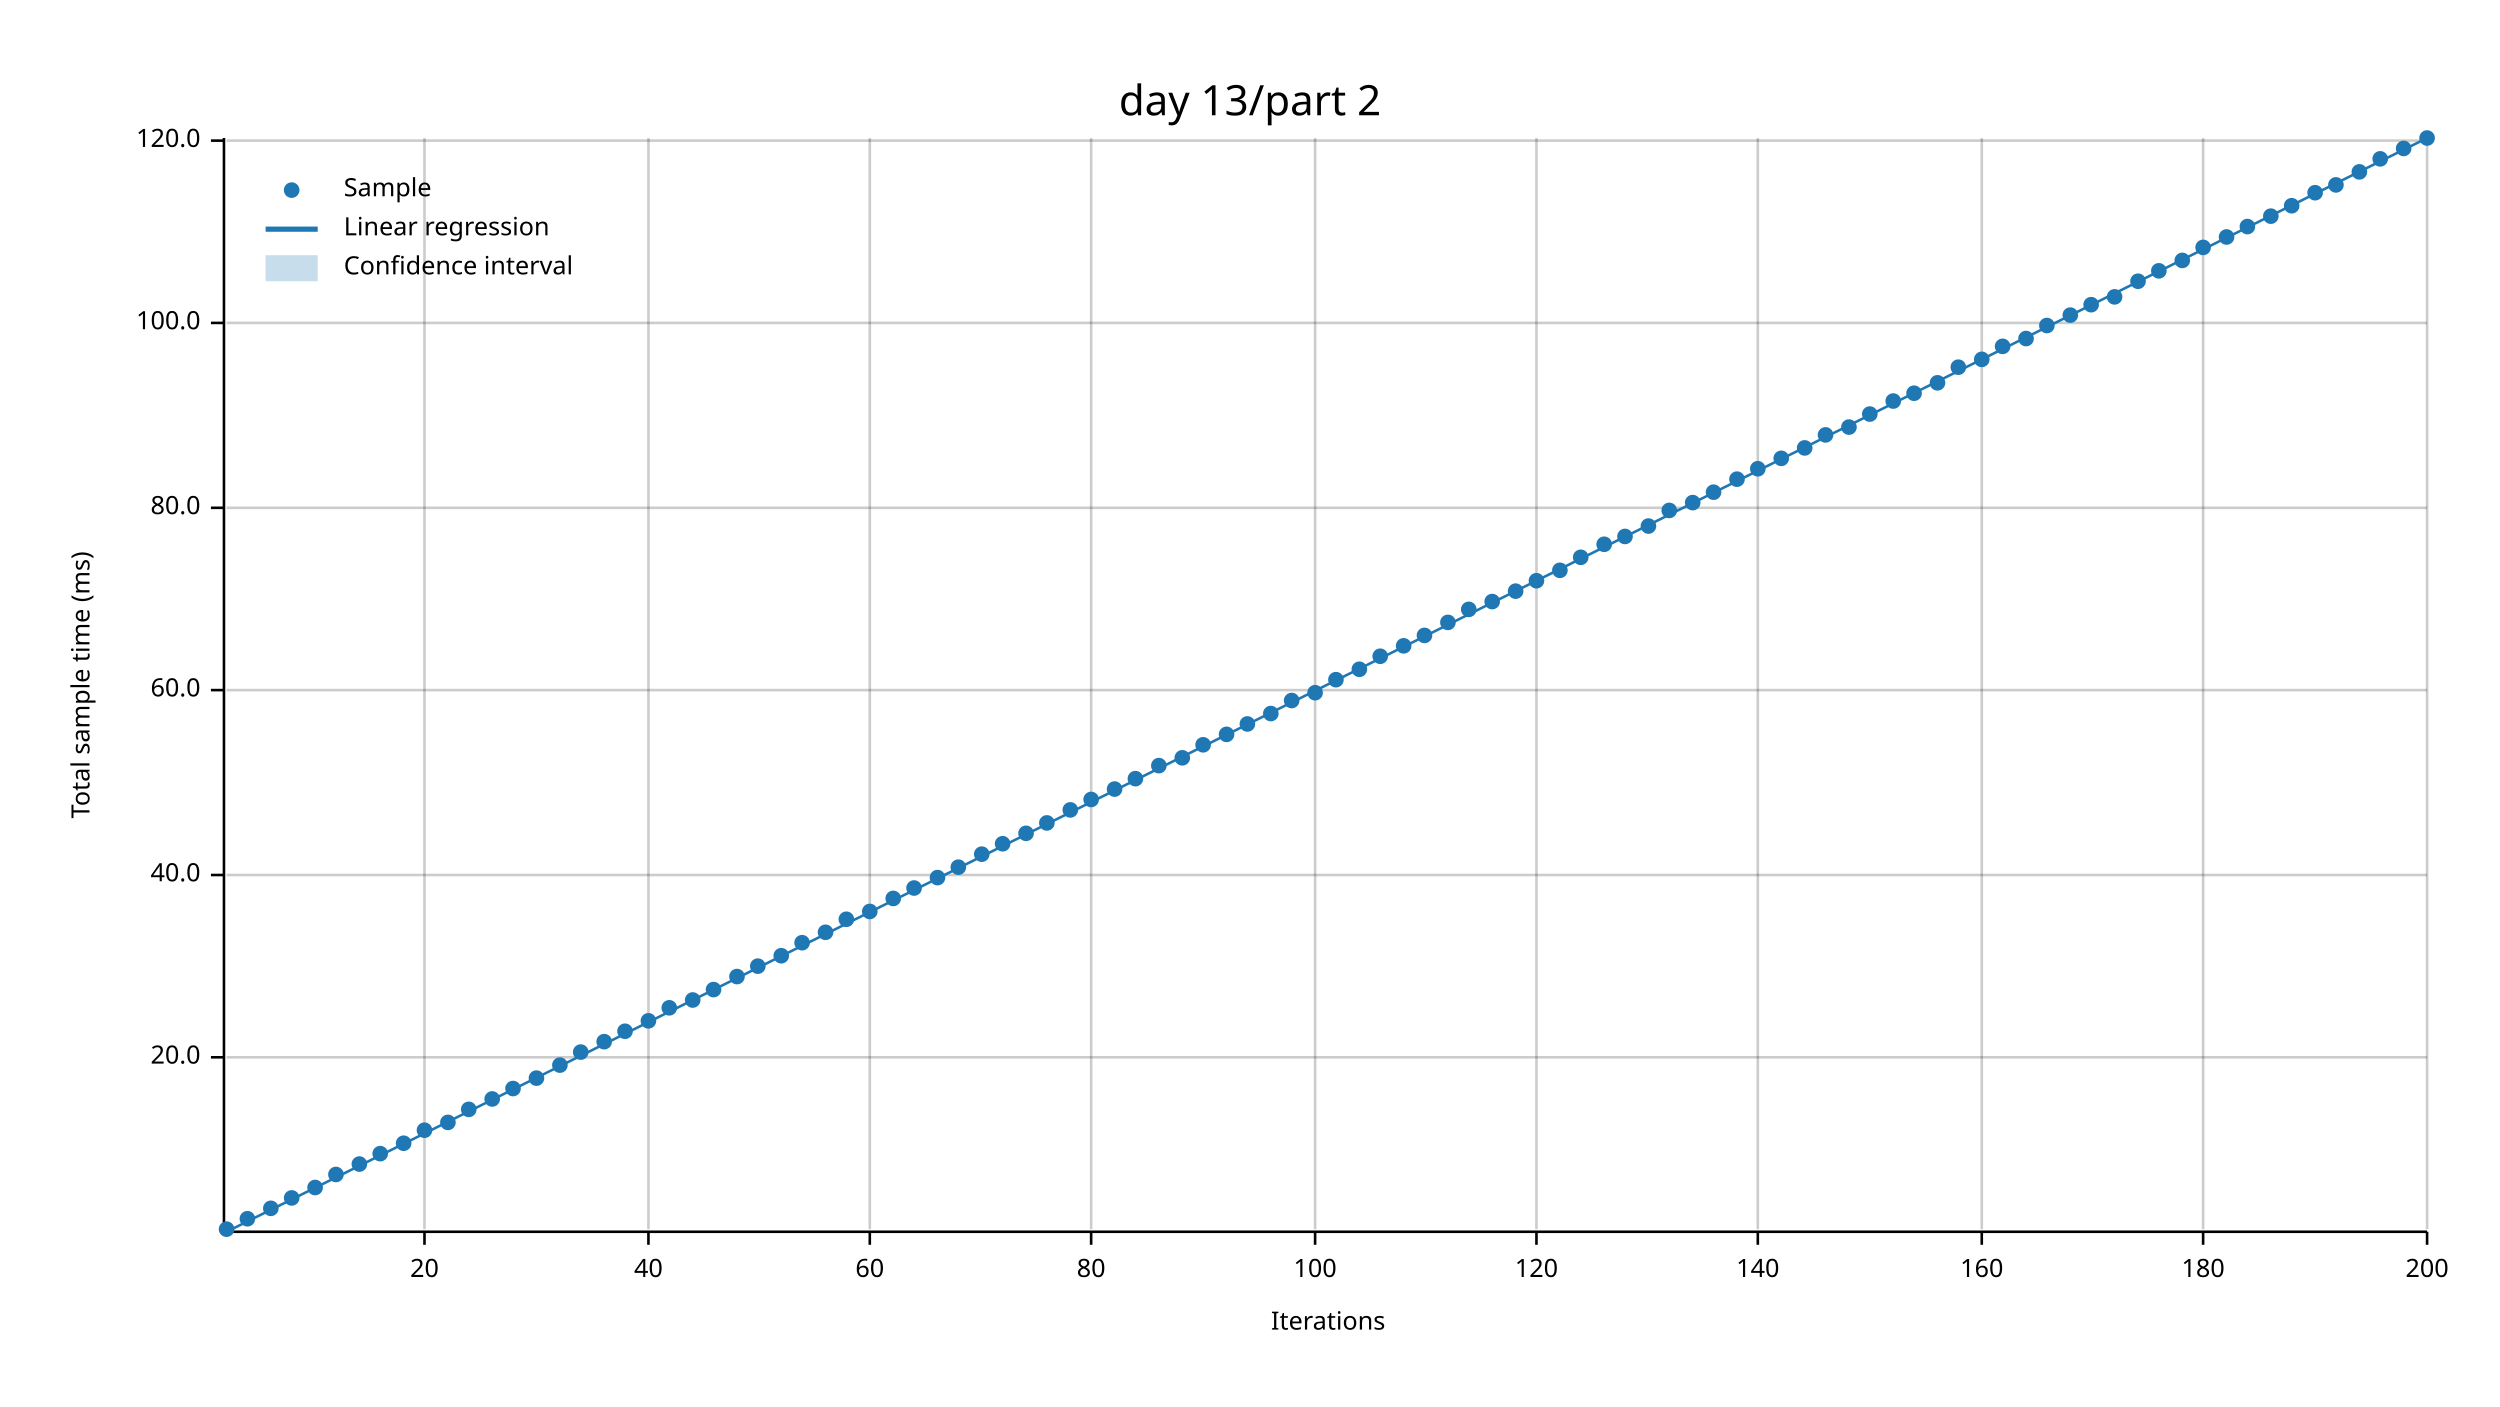
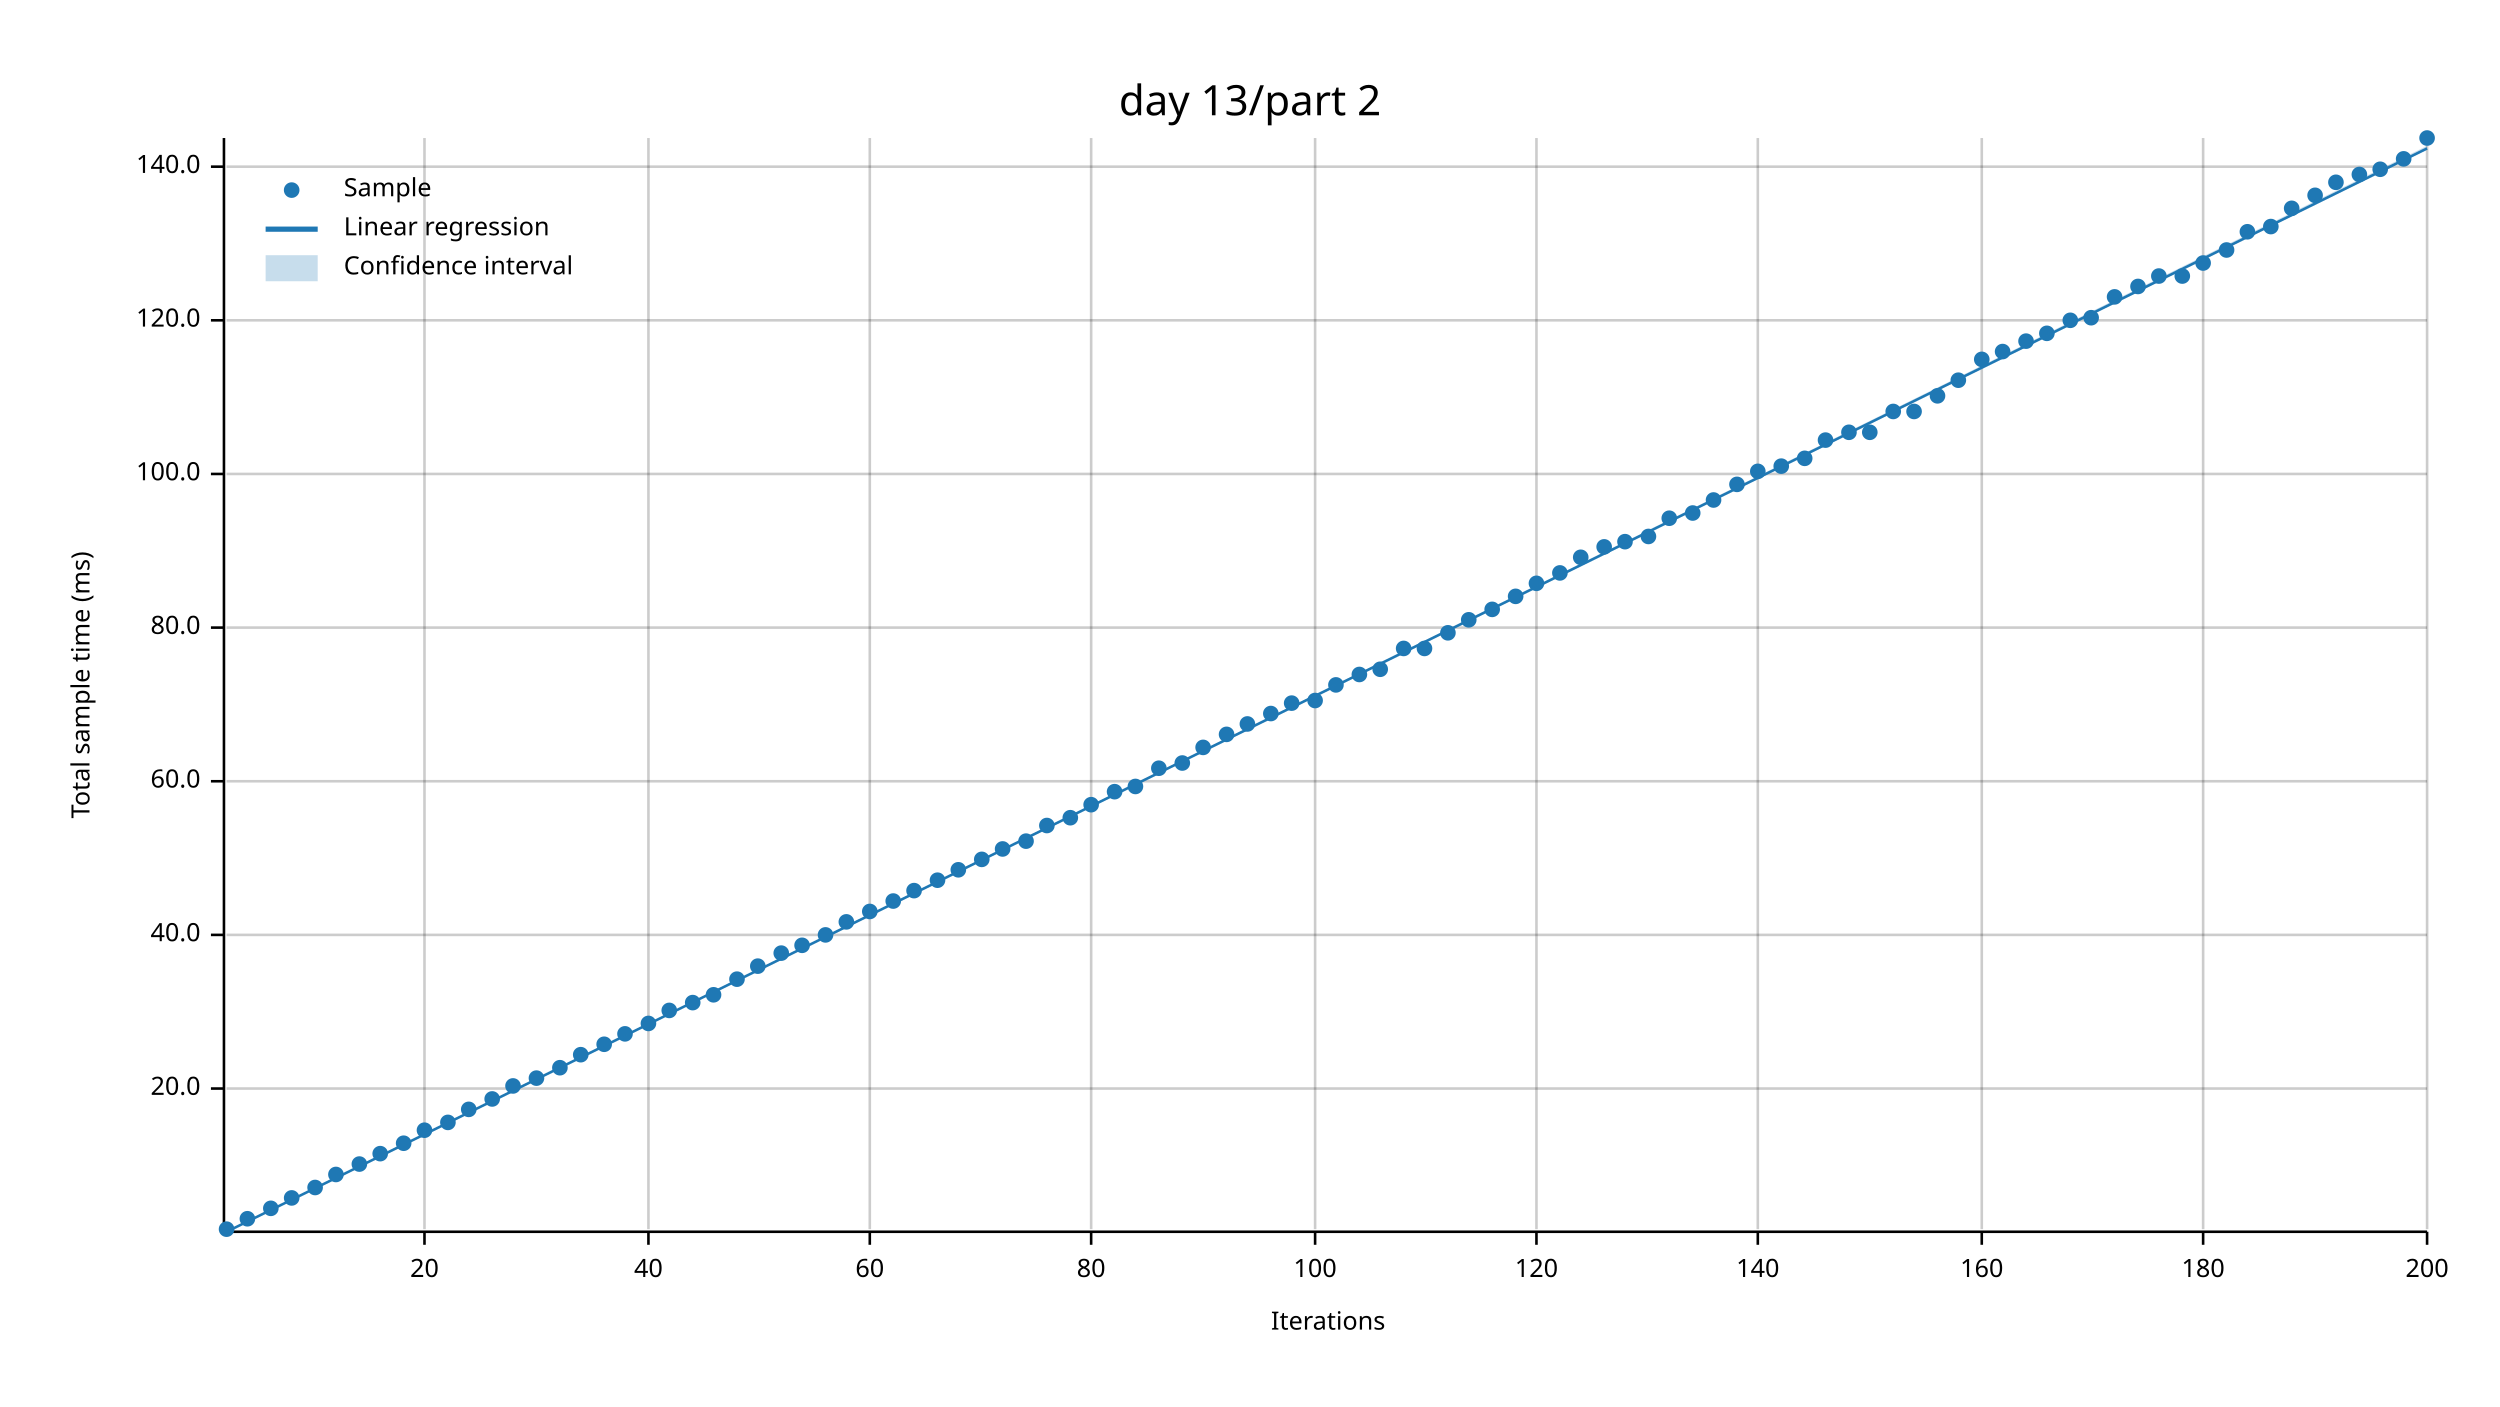
<svg xmlns="http://www.w3.org/2000/svg" width="960" height="540" viewBox="0 0 960 540">
  <text x="480" y="32" dy="0.76em" text-anchor="middle" font-family="sans-serif" font-size="16.129" opacity="1" fill="#000000">
day 13/part 2
</text>
  <text x="27" y="263" dy="0.76em" text-anchor="middle" font-family="sans-serif" font-size="9.677" opacity="1" fill="#000000" transform="rotate(270, 27, 263)">
Total sample time (ms)
</text>
  <text x="510" y="513" dy="-0.5ex" text-anchor="middle" font-family="sans-serif" font-size="9.677" opacity="1" fill="#000000">
Iterations
</text>
  <line opacity="0.2" stroke="#000000" stroke-width="1" x1="163" y1="472" x2="163" y2="53" />
  <line opacity="0.2" stroke="#000000" stroke-width="1" x1="249" y1="472" x2="249" y2="53" />
  <line opacity="0.2" stroke="#000000" stroke-width="1" x1="334" y1="472" x2="334" y2="53" />
  <line opacity="0.2" stroke="#000000" stroke-width="1" x1="419" y1="472" x2="419" y2="53" />
  <line opacity="0.2" stroke="#000000" stroke-width="1" x1="505" y1="472" x2="505" y2="53" />
  <line opacity="0.2" stroke="#000000" stroke-width="1" x1="590" y1="472" x2="590" y2="53" />
  <line opacity="0.2" stroke="#000000" stroke-width="1" x1="675" y1="472" x2="675" y2="53" />
  <line opacity="0.2" stroke="#000000" stroke-width="1" x1="761" y1="472" x2="761" y2="53" />
  <line opacity="0.2" stroke="#000000" stroke-width="1" x1="846" y1="472" x2="846" y2="53" />
  <line opacity="0.2" stroke="#000000" stroke-width="1" x1="932" y1="472" x2="932" y2="53" />
-   <line opacity="0.2" stroke="#000000" stroke-width="1" x1="87" y1="406" x2="932" y2="406" />
-   <line opacity="0.2" stroke="#000000" stroke-width="1" x1="87" y1="336" x2="932" y2="336" />
-   <line opacity="0.2" stroke="#000000" stroke-width="1" x1="87" y1="265" x2="932" y2="265" />
-   <line opacity="0.2" stroke="#000000" stroke-width="1" x1="87" y1="195" x2="932" y2="195" />
-   <line opacity="0.2" stroke="#000000" stroke-width="1" x1="87" y1="124" x2="932" y2="124" />
-   <line opacity="0.2" stroke="#000000" stroke-width="1" x1="87" y1="54" x2="932" y2="54" />
+   <line opacity="0.2" stroke="#000000" stroke-width="1" x1="87" y1="418" x2="932" y2="418" />
+   <line opacity="0.2" stroke="#000000" stroke-width="1" x1="87" y1="359" x2="932" y2="359" />
+   <line opacity="0.2" stroke="#000000" stroke-width="1" x1="87" y1="300" x2="932" y2="300" />
+   <line opacity="0.2" stroke="#000000" stroke-width="1" x1="87" y1="241" x2="932" y2="241" />
+   <line opacity="0.2" stroke="#000000" stroke-width="1" x1="87" y1="182" x2="932" y2="182" />
+   <line opacity="0.2" stroke="#000000" stroke-width="1" x1="87" y1="123" x2="932" y2="123" />
+   <line opacity="0.2" stroke="#000000" stroke-width="1" x1="87" y1="64" x2="932" y2="64" />
  <polyline fill="none" opacity="1" stroke="#000000" stroke-width="1" points="86,53 86,472 " />
-   <text x="77" y="406" dy="0.5ex" text-anchor="end" font-family="sans-serif" font-size="9.677" opacity="1" fill="#000000">
+   <text x="77" y="418" dy="0.5ex" text-anchor="end" font-family="sans-serif" font-size="9.677" opacity="1" fill="#000000">
20.0
</text>
-   <polyline fill="none" opacity="1" stroke="#000000" stroke-width="1" points="81,406 86,406 " />
-   <text x="77" y="336" dy="0.5ex" text-anchor="end" font-family="sans-serif" font-size="9.677" opacity="1" fill="#000000">
+   <polyline fill="none" opacity="1" stroke="#000000" stroke-width="1" points="81,418 86,418 " />
+   <text x="77" y="359" dy="0.5ex" text-anchor="end" font-family="sans-serif" font-size="9.677" opacity="1" fill="#000000">
40.0
</text>
-   <polyline fill="none" opacity="1" stroke="#000000" stroke-width="1" points="81,336 86,336 " />
-   <text x="77" y="265" dy="0.5ex" text-anchor="end" font-family="sans-serif" font-size="9.677" opacity="1" fill="#000000">
+   <polyline fill="none" opacity="1" stroke="#000000" stroke-width="1" points="81,359 86,359 " />
+   <text x="77" y="300" dy="0.5ex" text-anchor="end" font-family="sans-serif" font-size="9.677" opacity="1" fill="#000000">
60.0
</text>
-   <polyline fill="none" opacity="1" stroke="#000000" stroke-width="1" points="81,265 86,265 " />
-   <text x="77" y="195" dy="0.5ex" text-anchor="end" font-family="sans-serif" font-size="9.677" opacity="1" fill="#000000">
+   <polyline fill="none" opacity="1" stroke="#000000" stroke-width="1" points="81,300 86,300 " />
+   <text x="77" y="241" dy="0.5ex" text-anchor="end" font-family="sans-serif" font-size="9.677" opacity="1" fill="#000000">
80.0
</text>
-   <polyline fill="none" opacity="1" stroke="#000000" stroke-width="1" points="81,195 86,195 " />
-   <text x="77" y="124" dy="0.5ex" text-anchor="end" font-family="sans-serif" font-size="9.677" opacity="1" fill="#000000">
+   <polyline fill="none" opacity="1" stroke="#000000" stroke-width="1" points="81,241 86,241 " />
+   <text x="77" y="182" dy="0.5ex" text-anchor="end" font-family="sans-serif" font-size="9.677" opacity="1" fill="#000000">
100.0
</text>
-   <polyline fill="none" opacity="1" stroke="#000000" stroke-width="1" points="81,124 86,124 " />
-   <text x="77" y="54" dy="0.5ex" text-anchor="end" font-family="sans-serif" font-size="9.677" opacity="1" fill="#000000">
+   <polyline fill="none" opacity="1" stroke="#000000" stroke-width="1" points="81,182 86,182 " />
+   <text x="77" y="123" dy="0.5ex" text-anchor="end" font-family="sans-serif" font-size="9.677" opacity="1" fill="#000000">
120.0
</text>
-   <polyline fill="none" opacity="1" stroke="#000000" stroke-width="1" points="81,54 86,54 " />
+   <polyline fill="none" opacity="1" stroke="#000000" stroke-width="1" points="81,123 86,123 " />
+   <text x="77" y="64" dy="0.5ex" text-anchor="end" font-family="sans-serif" font-size="9.677" opacity="1" fill="#000000">
+ 140.0
+ </text>
+   <polyline fill="none" opacity="1" stroke="#000000" stroke-width="1" points="81,64 86,64 " />
  <polyline fill="none" opacity="1" stroke="#000000" stroke-width="1" points="87,473 932,473 " />
  <text x="163" y="483" dy="0.76em" text-anchor="middle" font-family="sans-serif" font-size="9.677" opacity="1" fill="#000000">
20
</text>
  <polyline fill="none" opacity="1" stroke="#000000" stroke-width="1" points="163,473 163,478 " />
  <text x="249" y="483" dy="0.76em" text-anchor="middle" font-family="sans-serif" font-size="9.677" opacity="1" fill="#000000">
40
</text>
  <polyline fill="none" opacity="1" stroke="#000000" stroke-width="1" points="249,473 249,478 " />
  <text x="334" y="483" dy="0.76em" text-anchor="middle" font-family="sans-serif" font-size="9.677" opacity="1" fill="#000000">
60
</text>
  <polyline fill="none" opacity="1" stroke="#000000" stroke-width="1" points="334,473 334,478 " />
  <text x="419" y="483" dy="0.76em" text-anchor="middle" font-family="sans-serif" font-size="9.677" opacity="1" fill="#000000">
80
</text>
  <polyline fill="none" opacity="1" stroke="#000000" stroke-width="1" points="419,473 419,478 " />
  <text x="505" y="483" dy="0.76em" text-anchor="middle" font-family="sans-serif" font-size="9.677" opacity="1" fill="#000000">
100
</text>
  <polyline fill="none" opacity="1" stroke="#000000" stroke-width="1" points="505,473 505,478 " />
  <text x="590" y="483" dy="0.76em" text-anchor="middle" font-family="sans-serif" font-size="9.677" opacity="1" fill="#000000">
120
</text>
  <polyline fill="none" opacity="1" stroke="#000000" stroke-width="1" points="590,473 590,478 " />
  <text x="675" y="483" dy="0.76em" text-anchor="middle" font-family="sans-serif" font-size="9.677" opacity="1" fill="#000000">
140
</text>
  <polyline fill="none" opacity="1" stroke="#000000" stroke-width="1" points="675,473 675,478 " />
  <text x="761" y="483" dy="0.76em" text-anchor="middle" font-family="sans-serif" font-size="9.677" opacity="1" fill="#000000">
160
</text>
  <polyline fill="none" opacity="1" stroke="#000000" stroke-width="1" points="761,473 761,478 " />
  <text x="846" y="483" dy="0.76em" text-anchor="middle" font-family="sans-serif" font-size="9.677" opacity="1" fill="#000000">
180
</text>
  <polyline fill="none" opacity="1" stroke="#000000" stroke-width="1" points="846,473 846,478 " />
  <text x="932" y="483" dy="0.76em" text-anchor="middle" font-family="sans-serif" font-size="9.677" opacity="1" fill="#000000">
200
</text>
  <polyline fill="none" opacity="1" stroke="#000000" stroke-width="1" points="932,473 932,478 " />
  <circle cx="87" cy="472" r="3" opacity="1" fill="#1F78B4" stroke="none" stroke-width="1" />
  <circle cx="95" cy="468" r="3" opacity="1" fill="#1F78B4" stroke="none" stroke-width="1" />
  <circle cx="104" cy="464" r="3" opacity="1" fill="#1F78B4" stroke="none" stroke-width="1" />
  <circle cx="112" cy="460" r="3" opacity="1" fill="#1F78B4" stroke="none" stroke-width="1" />
  <circle cx="121" cy="456" r="3" opacity="1" fill="#1F78B4" stroke="none" stroke-width="1" />
  <circle cx="129" cy="451" r="3" opacity="1" fill="#1F78B4" stroke="none" stroke-width="1" />
  <circle cx="138" cy="447" r="3" opacity="1" fill="#1F78B4" stroke="none" stroke-width="1" />
  <circle cx="146" cy="443" r="3" opacity="1" fill="#1F78B4" stroke="none" stroke-width="1" />
  <circle cx="155" cy="439" r="3" opacity="1" fill="#1F78B4" stroke="none" stroke-width="1" />
  <circle cx="163" cy="434" r="3" opacity="1" fill="#1F78B4" stroke="none" stroke-width="1" />
  <circle cx="172" cy="431" r="3" opacity="1" fill="#1F78B4" stroke="none" stroke-width="1" />
  <circle cx="180" cy="426" r="3" opacity="1" fill="#1F78B4" stroke="none" stroke-width="1" />
  <circle cx="189" cy="422" r="3" opacity="1" fill="#1F78B4" stroke="none" stroke-width="1" />
-   <circle cx="197" cy="418" r="3" opacity="1" fill="#1F78B4" stroke="none" stroke-width="1" />
+   <circle cx="197" cy="417" r="3" opacity="1" fill="#1F78B4" stroke="none" stroke-width="1" />
  <circle cx="206" cy="414" r="3" opacity="1" fill="#1F78B4" stroke="none" stroke-width="1" />
-   <circle cx="215" cy="409" r="3" opacity="1" fill="#1F78B4" stroke="none" stroke-width="1" />
-   <circle cx="223" cy="404" r="3" opacity="1" fill="#1F78B4" stroke="none" stroke-width="1" />
-   <circle cx="232" cy="400" r="3" opacity="1" fill="#1F78B4" stroke="none" stroke-width="1" />
-   <circle cx="240" cy="396" r="3" opacity="1" fill="#1F78B4" stroke="none" stroke-width="1" />
-   <circle cx="249" cy="392" r="3" opacity="1" fill="#1F78B4" stroke="none" stroke-width="1" />
-   <circle cx="257" cy="387" r="3" opacity="1" fill="#1F78B4" stroke="none" stroke-width="1" />
-   <circle cx="266" cy="384" r="3" opacity="1" fill="#1F78B4" stroke="none" stroke-width="1" />
-   <circle cx="274" cy="380" r="3" opacity="1" fill="#1F78B4" stroke="none" stroke-width="1" />
-   <circle cx="283" cy="375" r="3" opacity="1" fill="#1F78B4" stroke="none" stroke-width="1" />
+   <circle cx="215" cy="410" r="3" opacity="1" fill="#1F78B4" stroke="none" stroke-width="1" />
+   <circle cx="223" cy="405" r="3" opacity="1" fill="#1F78B4" stroke="none" stroke-width="1" />
+   <circle cx="232" cy="401" r="3" opacity="1" fill="#1F78B4" stroke="none" stroke-width="1" />
+   <circle cx="240" cy="397" r="3" opacity="1" fill="#1F78B4" stroke="none" stroke-width="1" />
+   <circle cx="249" cy="393" r="3" opacity="1" fill="#1F78B4" stroke="none" stroke-width="1" />
+   <circle cx="257" cy="388" r="3" opacity="1" fill="#1F78B4" stroke="none" stroke-width="1" />
+   <circle cx="266" cy="385" r="3" opacity="1" fill="#1F78B4" stroke="none" stroke-width="1" />
+   <circle cx="274" cy="382" r="3" opacity="1" fill="#1F78B4" stroke="none" stroke-width="1" />
+   <circle cx="283" cy="376" r="3" opacity="1" fill="#1F78B4" stroke="none" stroke-width="1" />
  <circle cx="291" cy="371" r="3" opacity="1" fill="#1F78B4" stroke="none" stroke-width="1" />
-   <circle cx="300" cy="367" r="3" opacity="1" fill="#1F78B4" stroke="none" stroke-width="1" />
-   <circle cx="308" cy="362" r="3" opacity="1" fill="#1F78B4" stroke="none" stroke-width="1" />
-   <circle cx="317" cy="358" r="3" opacity="1" fill="#1F78B4" stroke="none" stroke-width="1" />
-   <circle cx="325" cy="353" r="3" opacity="1" fill="#1F78B4" stroke="none" stroke-width="1" />
+   <circle cx="300" cy="366" r="3" opacity="1" fill="#1F78B4" stroke="none" stroke-width="1" />
+   <circle cx="308" cy="363" r="3" opacity="1" fill="#1F78B4" stroke="none" stroke-width="1" />
+   <circle cx="317" cy="359" r="3" opacity="1" fill="#1F78B4" stroke="none" stroke-width="1" />
+   <circle cx="325" cy="354" r="3" opacity="1" fill="#1F78B4" stroke="none" stroke-width="1" />
  <circle cx="334" cy="350" r="3" opacity="1" fill="#1F78B4" stroke="none" stroke-width="1" />
-   <circle cx="343" cy="345" r="3" opacity="1" fill="#1F78B4" stroke="none" stroke-width="1" />
-   <circle cx="351" cy="341" r="3" opacity="1" fill="#1F78B4" stroke="none" stroke-width="1" />
-   <circle cx="360" cy="337" r="3" opacity="1" fill="#1F78B4" stroke="none" stroke-width="1" />
-   <circle cx="368" cy="333" r="3" opacity="1" fill="#1F78B4" stroke="none" stroke-width="1" />
-   <circle cx="377" cy="328" r="3" opacity="1" fill="#1F78B4" stroke="none" stroke-width="1" />
-   <circle cx="385" cy="324" r="3" opacity="1" fill="#1F78B4" stroke="none" stroke-width="1" />
-   <circle cx="394" cy="320" r="3" opacity="1" fill="#1F78B4" stroke="none" stroke-width="1" />
-   <circle cx="402" cy="316" r="3" opacity="1" fill="#1F78B4" stroke="none" stroke-width="1" />
-   <circle cx="411" cy="311" r="3" opacity="1" fill="#1F78B4" stroke="none" stroke-width="1" />
-   <circle cx="419" cy="307" r="3" opacity="1" fill="#1F78B4" stroke="none" stroke-width="1" />
-   <circle cx="428" cy="303" r="3" opacity="1" fill="#1F78B4" stroke="none" stroke-width="1" />
-   <circle cx="436" cy="299" r="3" opacity="1" fill="#1F78B4" stroke="none" stroke-width="1" />
-   <circle cx="445" cy="294" r="3" opacity="1" fill="#1F78B4" stroke="none" stroke-width="1" />
-   <circle cx="454" cy="291" r="3" opacity="1" fill="#1F78B4" stroke="none" stroke-width="1" />
-   <circle cx="462" cy="286" r="3" opacity="1" fill="#1F78B4" stroke="none" stroke-width="1" />
+   <circle cx="343" cy="346" r="3" opacity="1" fill="#1F78B4" stroke="none" stroke-width="1" />
+   <circle cx="351" cy="342" r="3" opacity="1" fill="#1F78B4" stroke="none" stroke-width="1" />
+   <circle cx="360" cy="338" r="3" opacity="1" fill="#1F78B4" stroke="none" stroke-width="1" />
+   <circle cx="368" cy="334" r="3" opacity="1" fill="#1F78B4" stroke="none" stroke-width="1" />
+   <circle cx="377" cy="330" r="3" opacity="1" fill="#1F78B4" stroke="none" stroke-width="1" />
+   <circle cx="385" cy="326" r="3" opacity="1" fill="#1F78B4" stroke="none" stroke-width="1" />
+   <circle cx="394" cy="323" r="3" opacity="1" fill="#1F78B4" stroke="none" stroke-width="1" />
+   <circle cx="402" cy="317" r="3" opacity="1" fill="#1F78B4" stroke="none" stroke-width="1" />
+   <circle cx="411" cy="314" r="3" opacity="1" fill="#1F78B4" stroke="none" stroke-width="1" />
+   <circle cx="419" cy="309" r="3" opacity="1" fill="#1F78B4" stroke="none" stroke-width="1" />
+   <circle cx="428" cy="304" r="3" opacity="1" fill="#1F78B4" stroke="none" stroke-width="1" />
+   <circle cx="436" cy="302" r="3" opacity="1" fill="#1F78B4" stroke="none" stroke-width="1" />
+   <circle cx="445" cy="295" r="3" opacity="1" fill="#1F78B4" stroke="none" stroke-width="1" />
+   <circle cx="454" cy="293" r="3" opacity="1" fill="#1F78B4" stroke="none" stroke-width="1" />
+   <circle cx="462" cy="287" r="3" opacity="1" fill="#1F78B4" stroke="none" stroke-width="1" />
  <circle cx="471" cy="282" r="3" opacity="1" fill="#1F78B4" stroke="none" stroke-width="1" />
  <circle cx="479" cy="278" r="3" opacity="1" fill="#1F78B4" stroke="none" stroke-width="1" />
  <circle cx="488" cy="274" r="3" opacity="1" fill="#1F78B4" stroke="none" stroke-width="1" />
-   <circle cx="496" cy="269" r="3" opacity="1" fill="#1F78B4" stroke="none" stroke-width="1" />
-   <circle cx="505" cy="266" r="3" opacity="1" fill="#1F78B4" stroke="none" stroke-width="1" />
-   <circle cx="513" cy="261" r="3" opacity="1" fill="#1F78B4" stroke="none" stroke-width="1" />
-   <circle cx="522" cy="257" r="3" opacity="1" fill="#1F78B4" stroke="none" stroke-width="1" />
-   <circle cx="530" cy="252" r="3" opacity="1" fill="#1F78B4" stroke="none" stroke-width="1" />
-   <circle cx="539" cy="248" r="3" opacity="1" fill="#1F78B4" stroke="none" stroke-width="1" />
-   <circle cx="547" cy="244" r="3" opacity="1" fill="#1F78B4" stroke="none" stroke-width="1" />
-   <circle cx="556" cy="239" r="3" opacity="1" fill="#1F78B4" stroke="none" stroke-width="1" />
-   <circle cx="564" cy="234" r="3" opacity="1" fill="#1F78B4" stroke="none" stroke-width="1" />
-   <circle cx="573" cy="231" r="3" opacity="1" fill="#1F78B4" stroke="none" stroke-width="1" />
-   <circle cx="582" cy="227" r="3" opacity="1" fill="#1F78B4" stroke="none" stroke-width="1" />
-   <circle cx="590" cy="223" r="3" opacity="1" fill="#1F78B4" stroke="none" stroke-width="1" />
-   <circle cx="599" cy="219" r="3" opacity="1" fill="#1F78B4" stroke="none" stroke-width="1" />
+   <circle cx="496" cy="270" r="3" opacity="1" fill="#1F78B4" stroke="none" stroke-width="1" />
+   <circle cx="505" cy="269" r="3" opacity="1" fill="#1F78B4" stroke="none" stroke-width="1" />
+   <circle cx="513" cy="263" r="3" opacity="1" fill="#1F78B4" stroke="none" stroke-width="1" />
+   <circle cx="522" cy="259" r="3" opacity="1" fill="#1F78B4" stroke="none" stroke-width="1" />
+   <circle cx="530" cy="257" r="3" opacity="1" fill="#1F78B4" stroke="none" stroke-width="1" />
+   <circle cx="539" cy="249" r="3" opacity="1" fill="#1F78B4" stroke="none" stroke-width="1" />
+   <circle cx="547" cy="249" r="3" opacity="1" fill="#1F78B4" stroke="none" stroke-width="1" />
+   <circle cx="556" cy="243" r="3" opacity="1" fill="#1F78B4" stroke="none" stroke-width="1" />
+   <circle cx="564" cy="238" r="3" opacity="1" fill="#1F78B4" stroke="none" stroke-width="1" />
+   <circle cx="573" cy="234" r="3" opacity="1" fill="#1F78B4" stroke="none" stroke-width="1" />
+   <circle cx="582" cy="229" r="3" opacity="1" fill="#1F78B4" stroke="none" stroke-width="1" />
+   <circle cx="590" cy="224" r="3" opacity="1" fill="#1F78B4" stroke="none" stroke-width="1" />
+   <circle cx="599" cy="220" r="3" opacity="1" fill="#1F78B4" stroke="none" stroke-width="1" />
  <circle cx="607" cy="214" r="3" opacity="1" fill="#1F78B4" stroke="none" stroke-width="1" />
-   <circle cx="616" cy="209" r="3" opacity="1" fill="#1F78B4" stroke="none" stroke-width="1" />
-   <circle cx="624" cy="206" r="3" opacity="1" fill="#1F78B4" stroke="none" stroke-width="1" />
-   <circle cx="633" cy="202" r="3" opacity="1" fill="#1F78B4" stroke="none" stroke-width="1" />
-   <circle cx="641" cy="196" r="3" opacity="1" fill="#1F78B4" stroke="none" stroke-width="1" />
-   <circle cx="650" cy="193" r="3" opacity="1" fill="#1F78B4" stroke="none" stroke-width="1" />
-   <circle cx="658" cy="189" r="3" opacity="1" fill="#1F78B4" stroke="none" stroke-width="1" />
-   <circle cx="667" cy="184" r="3" opacity="1" fill="#1F78B4" stroke="none" stroke-width="1" />
-   <circle cx="675" cy="180" r="3" opacity="1" fill="#1F78B4" stroke="none" stroke-width="1" />
-   <circle cx="684" cy="176" r="3" opacity="1" fill="#1F78B4" stroke="none" stroke-width="1" />
-   <circle cx="693" cy="172" r="3" opacity="1" fill="#1F78B4" stroke="none" stroke-width="1" />
-   <circle cx="701" cy="167" r="3" opacity="1" fill="#1F78B4" stroke="none" stroke-width="1" />
-   <circle cx="710" cy="164" r="3" opacity="1" fill="#1F78B4" stroke="none" stroke-width="1" />
-   <circle cx="718" cy="159" r="3" opacity="1" fill="#1F78B4" stroke="none" stroke-width="1" />
-   <circle cx="727" cy="154" r="3" opacity="1" fill="#1F78B4" stroke="none" stroke-width="1" />
-   <circle cx="735" cy="151" r="3" opacity="1" fill="#1F78B4" stroke="none" stroke-width="1" />
-   <circle cx="744" cy="147" r="3" opacity="1" fill="#1F78B4" stroke="none" stroke-width="1" />
-   <circle cx="752" cy="141" r="3" opacity="1" fill="#1F78B4" stroke="none" stroke-width="1" />
+   <circle cx="616" cy="210" r="3" opacity="1" fill="#1F78B4" stroke="none" stroke-width="1" />
+   <circle cx="624" cy="208" r="3" opacity="1" fill="#1F78B4" stroke="none" stroke-width="1" />
+   <circle cx="633" cy="206" r="3" opacity="1" fill="#1F78B4" stroke="none" stroke-width="1" />
+   <circle cx="641" cy="199" r="3" opacity="1" fill="#1F78B4" stroke="none" stroke-width="1" />
+   <circle cx="650" cy="197" r="3" opacity="1" fill="#1F78B4" stroke="none" stroke-width="1" />
+   <circle cx="658" cy="192" r="3" opacity="1" fill="#1F78B4" stroke="none" stroke-width="1" />
+   <circle cx="667" cy="186" r="3" opacity="1" fill="#1F78B4" stroke="none" stroke-width="1" />
+   <circle cx="675" cy="181" r="3" opacity="1" fill="#1F78B4" stroke="none" stroke-width="1" />
+   <circle cx="684" cy="179" r="3" opacity="1" fill="#1F78B4" stroke="none" stroke-width="1" />
+   <circle cx="693" cy="176" r="3" opacity="1" fill="#1F78B4" stroke="none" stroke-width="1" />
+   <circle cx="701" cy="169" r="3" opacity="1" fill="#1F78B4" stroke="none" stroke-width="1" />
+   <circle cx="710" cy="166" r="3" opacity="1" fill="#1F78B4" stroke="none" stroke-width="1" />
+   <circle cx="718" cy="166" r="3" opacity="1" fill="#1F78B4" stroke="none" stroke-width="1" />
+   <circle cx="727" cy="158" r="3" opacity="1" fill="#1F78B4" stroke="none" stroke-width="1" />
+   <circle cx="735" cy="158" r="3" opacity="1" fill="#1F78B4" stroke="none" stroke-width="1" />
+   <circle cx="744" cy="152" r="3" opacity="1" fill="#1F78B4" stroke="none" stroke-width="1" />
+   <circle cx="752" cy="146" r="3" opacity="1" fill="#1F78B4" stroke="none" stroke-width="1" />
  <circle cx="761" cy="138" r="3" opacity="1" fill="#1F78B4" stroke="none" stroke-width="1" />
-   <circle cx="769" cy="133" r="3" opacity="1" fill="#1F78B4" stroke="none" stroke-width="1" />
-   <circle cx="778" cy="130" r="3" opacity="1" fill="#1F78B4" stroke="none" stroke-width="1" />
-   <circle cx="786" cy="125" r="3" opacity="1" fill="#1F78B4" stroke="none" stroke-width="1" />
-   <circle cx="795" cy="121" r="3" opacity="1" fill="#1F78B4" stroke="none" stroke-width="1" />
-   <circle cx="803" cy="117" r="3" opacity="1" fill="#1F78B4" stroke="none" stroke-width="1" />
+   <circle cx="769" cy="135" r="3" opacity="1" fill="#1F78B4" stroke="none" stroke-width="1" />
+   <circle cx="778" cy="131" r="3" opacity="1" fill="#1F78B4" stroke="none" stroke-width="1" />
+   <circle cx="786" cy="128" r="3" opacity="1" fill="#1F78B4" stroke="none" stroke-width="1" />
+   <circle cx="795" cy="123" r="3" opacity="1" fill="#1F78B4" stroke="none" stroke-width="1" />
+   <circle cx="803" cy="122" r="3" opacity="1" fill="#1F78B4" stroke="none" stroke-width="1" />
  <circle cx="812" cy="114" r="3" opacity="1" fill="#1F78B4" stroke="none" stroke-width="1" />
-   <circle cx="821" cy="108" r="3" opacity="1" fill="#1F78B4" stroke="none" stroke-width="1" />
-   <circle cx="829" cy="104" r="3" opacity="1" fill="#1F78B4" stroke="none" stroke-width="1" />
-   <circle cx="838" cy="100" r="3" opacity="1" fill="#1F78B4" stroke="none" stroke-width="1" />
-   <circle cx="846" cy="95" r="3" opacity="1" fill="#1F78B4" stroke="none" stroke-width="1" />
-   <circle cx="855" cy="91" r="3" opacity="1" fill="#1F78B4" stroke="none" stroke-width="1" />
-   <circle cx="863" cy="87" r="3" opacity="1" fill="#1F78B4" stroke="none" stroke-width="1" />
-   <circle cx="872" cy="83" r="3" opacity="1" fill="#1F78B4" stroke="none" stroke-width="1" />
-   <circle cx="880" cy="79" r="3" opacity="1" fill="#1F78B4" stroke="none" stroke-width="1" />
-   <circle cx="889" cy="74" r="3" opacity="1" fill="#1F78B4" stroke="none" stroke-width="1" />
-   <circle cx="897" cy="71" r="3" opacity="1" fill="#1F78B4" stroke="none" stroke-width="1" />
-   <circle cx="906" cy="66" r="3" opacity="1" fill="#1F78B4" stroke="none" stroke-width="1" />
-   <circle cx="914" cy="61" r="3" opacity="1" fill="#1F78B4" stroke="none" stroke-width="1" />
-   <circle cx="923" cy="57" r="3" opacity="1" fill="#1F78B4" stroke="none" stroke-width="1" />
+   <circle cx="821" cy="110" r="3" opacity="1" fill="#1F78B4" stroke="none" stroke-width="1" />
+   <circle cx="829" cy="106" r="3" opacity="1" fill="#1F78B4" stroke="none" stroke-width="1" />
+   <circle cx="838" cy="106" r="3" opacity="1" fill="#1F78B4" stroke="none" stroke-width="1" />
+   <circle cx="846" cy="101" r="3" opacity="1" fill="#1F78B4" stroke="none" stroke-width="1" />
+   <circle cx="855" cy="96" r="3" opacity="1" fill="#1F78B4" stroke="none" stroke-width="1" />
+   <circle cx="863" cy="89" r="3" opacity="1" fill="#1F78B4" stroke="none" stroke-width="1" />
+   <circle cx="872" cy="87" r="3" opacity="1" fill="#1F78B4" stroke="none" stroke-width="1" />
+   <circle cx="880" cy="80" r="3" opacity="1" fill="#1F78B4" stroke="none" stroke-width="1" />
+   <circle cx="889" cy="75" r="3" opacity="1" fill="#1F78B4" stroke="none" stroke-width="1" />
+   <circle cx="897" cy="70" r="3" opacity="1" fill="#1F78B4" stroke="none" stroke-width="1" />
+   <circle cx="906" cy="67" r="3" opacity="1" fill="#1F78B4" stroke="none" stroke-width="1" />
+   <circle cx="914" cy="65" r="3" opacity="1" fill="#1F78B4" stroke="none" stroke-width="1" />
+   <circle cx="923" cy="61" r="3" opacity="1" fill="#1F78B4" stroke="none" stroke-width="1" />
  <circle cx="932" cy="53" r="3" opacity="1" fill="#1F78B4" stroke="none" stroke-width="1" />
-   <polyline fill="none" opacity="1" stroke="#1F78B4" stroke-width="1" points="87,473 932,53 " />
-   <polygon opacity="0.25" fill="#1F78B4" points="87,473 932,53 932,53 " />
+   <polyline fill="none" opacity="1" stroke="#1F78B4" stroke-width="1" points="87,473 932,57 " />
+   <polygon opacity="0.25" fill="#1F78B4" points="87,473 932,57 932,56 " />
  <text x="132" y="68" dy="0.76em" text-anchor="start" font-family="sans-serif" font-size="9.677" opacity="1" fill="#000000">
Sample
</text>
  <text x="132" y="83" dy="0.76em" text-anchor="start" font-family="sans-serif" font-size="9.677" opacity="1" fill="#000000">
Linear regression
</text>
  <text x="132" y="98" dy="0.76em" text-anchor="start" font-family="sans-serif" font-size="9.677" opacity="1" fill="#000000">
Confidence interval
</text>
  <circle cx="112" cy="73" r="3" opacity="1" fill="#1F78B4" stroke="none" stroke-width="1" />
  <polyline fill="none" opacity="1" stroke="#1F78B4" stroke-width="2" points="102,88 122,88 " />
  <rect x="102" y="98" width="20" height="10" opacity="0.25" fill="#1F78B4" stroke="none" />
</svg>
